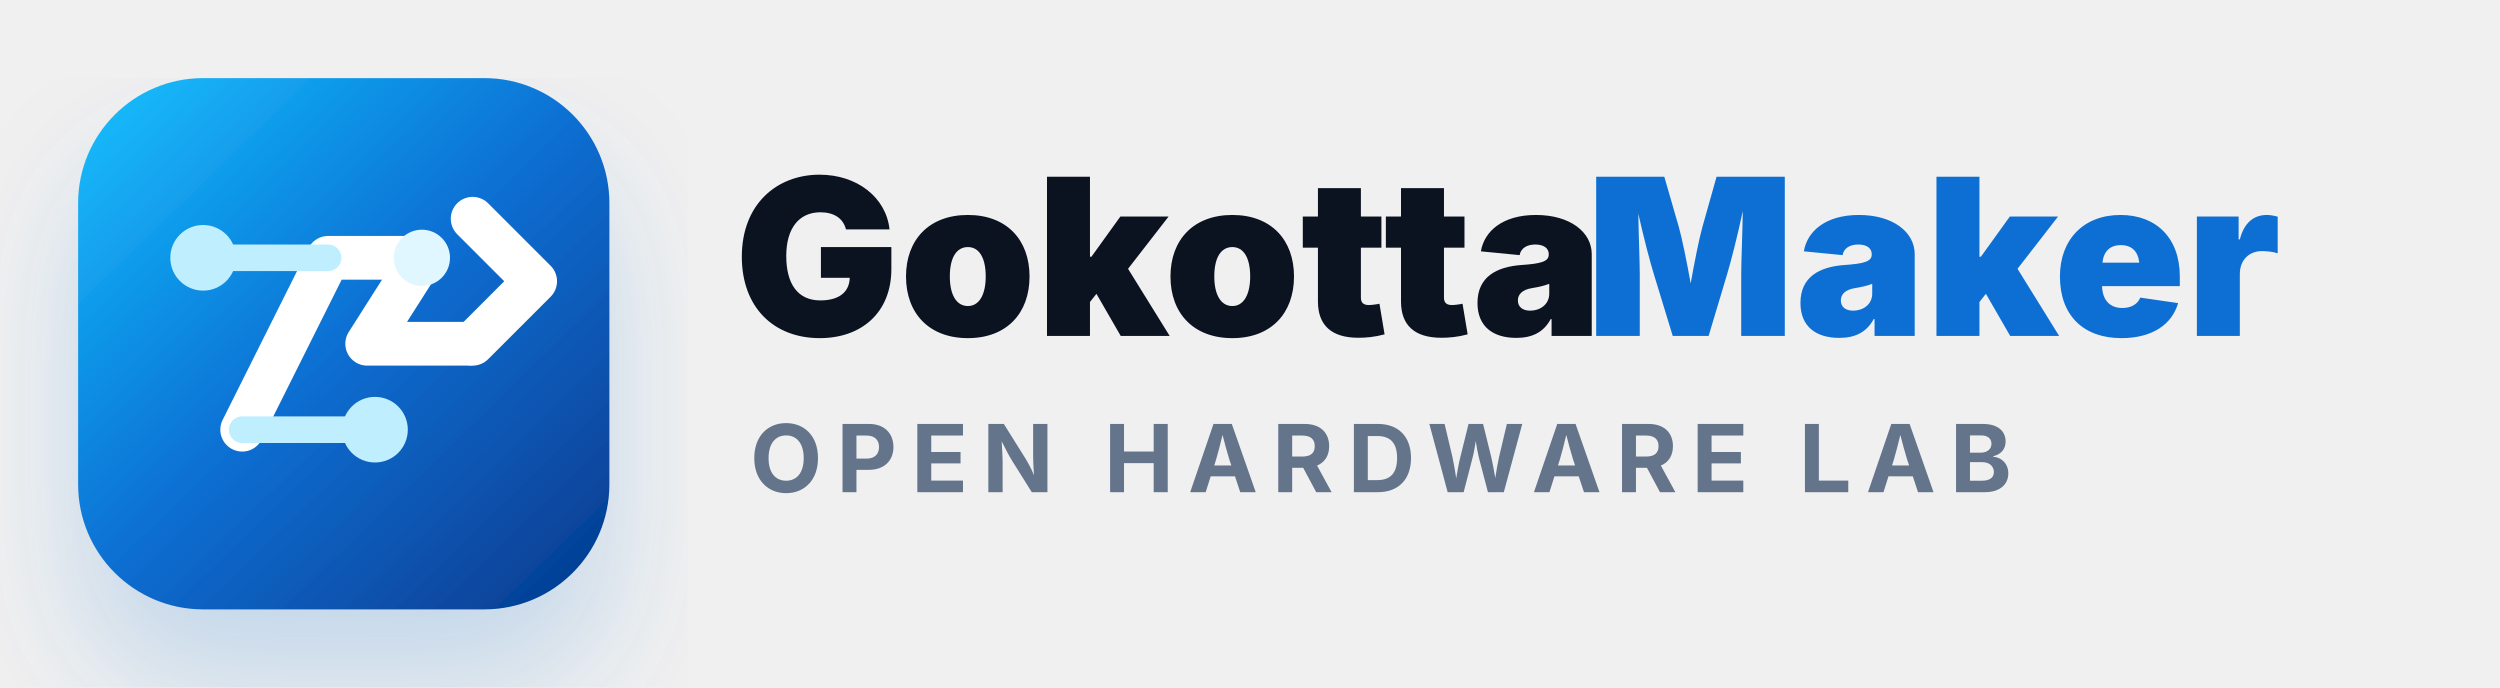
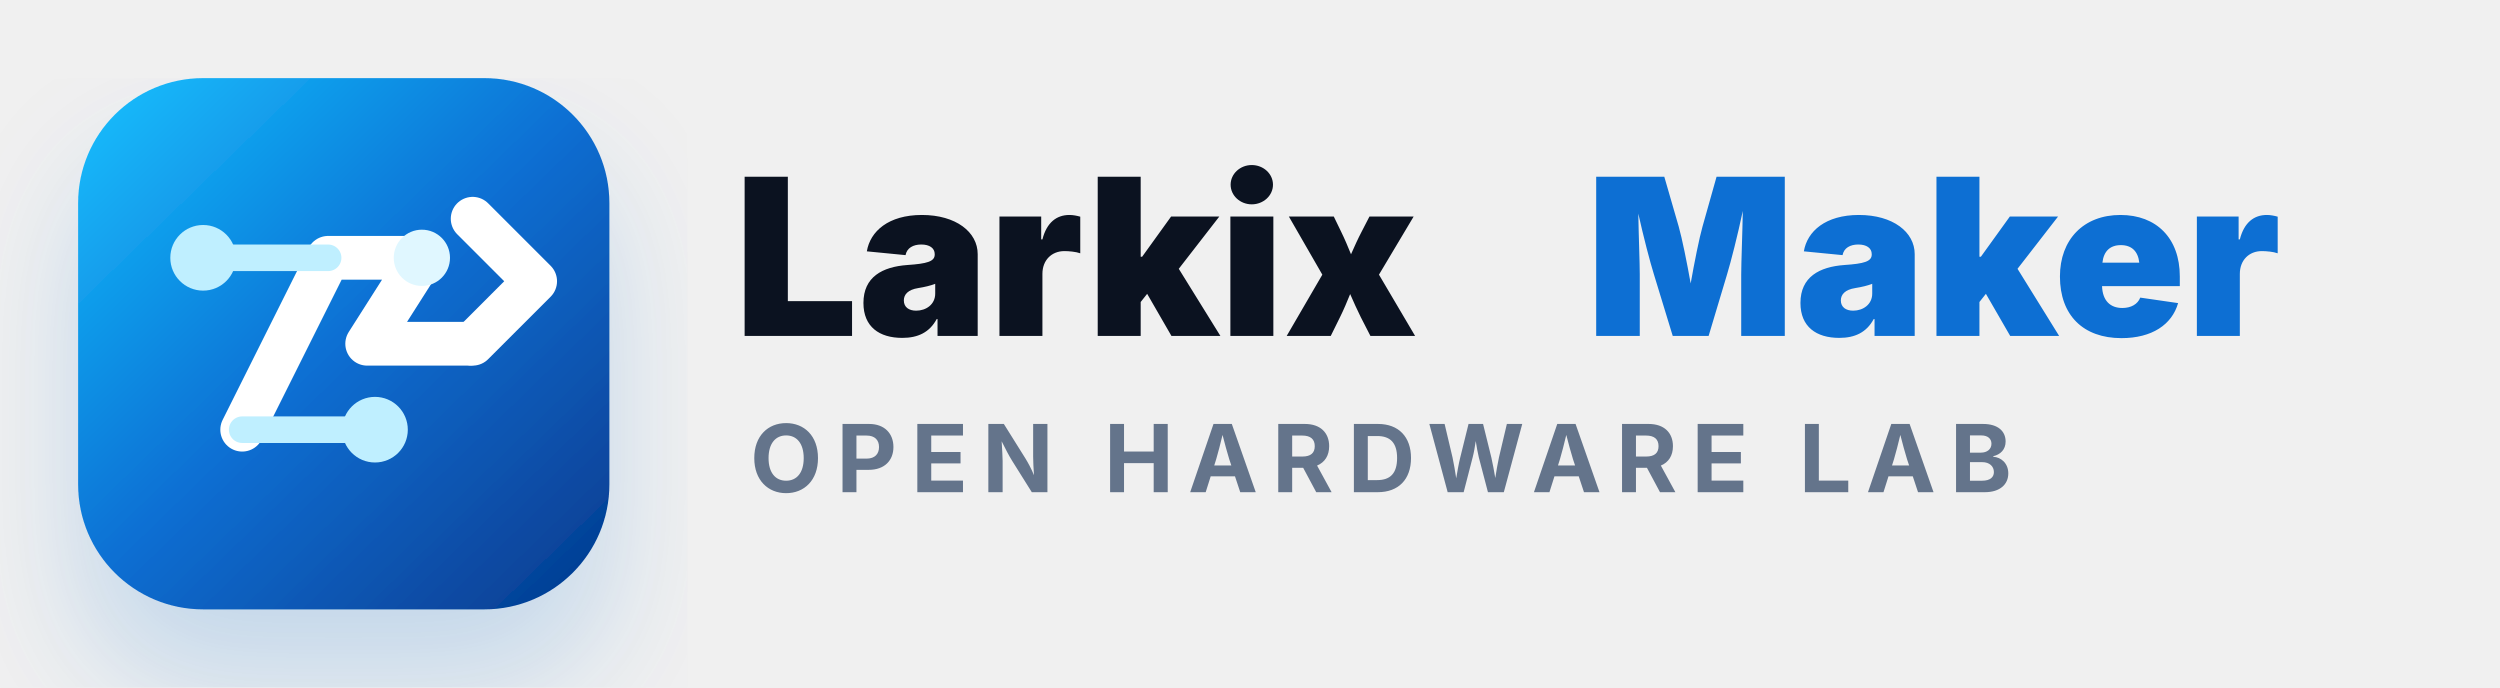
<svg xmlns="http://www.w3.org/2000/svg" width="320" height="88" viewBox="0 0 320 88" fill="none" role="img" aria-labelledby="title desc">
  <defs>
    <linearGradient id="gm10-blue" x1="10" y1="10" x2="76" y2="78" gradientUnits="userSpaceOnUse">
      <stop stop-color="#15C2FF" />
      <stop offset="0.5" stop-color="#0D6FD3" />
      <stop offset="1" stop-color="#053B8F" />
    </linearGradient>
    <filter id="gm10-shadow" x="0" y="0" width="88" height="88" filterUnits="userSpaceOnUse" color-interpolation-filters="sRGB">
      <feDropShadow dx="0" dy="10" stdDeviation="8" flood-color="#0D6FD3" flood-opacity="0.18" />
    </filter>
  </defs>
  <g filter="url(#gm10-shadow)">
    <rect x="10" y="10" width="68" height="68" rx="16" fill="url(#gm10-blue)" />
    <path d="M31 55L42 33H54L47 44H60" stroke="white" stroke-width="5.6" stroke-linecap="round" stroke-linejoin="round" />
    <path d="M60.5 44L68.5 36L60.5 28" stroke="white" stroke-width="5.6" stroke-linecap="round" stroke-linejoin="round" />
    <path d="M26 33H42" stroke="#BFEFFF" stroke-width="3.4" stroke-linecap="round" />
    <path d="M31 55H48" stroke="#BFEFFF" stroke-width="3.4" stroke-linecap="round" />
    <circle cx="26" cy="33" r="4.2" fill="#BFEFFF" />
    <circle cx="48" cy="55" r="4.2" fill="#BFEFFF" />
    <circle cx="54" cy="33" r="3.6" fill="#E0F7FF" />
  </g>
-   <text x="94" y="43" fill="#0B1220" font-family="Inter, Segoe UI, Microsoft YaHei, Arial, sans-serif" font-size="28" font-weight="850" letter-spacing="0">Gokotta</text>
+   <text x="94" y="43" fill="#0B1220" font-family="Inter, Segoe UI, Microsoft YaHei, Arial, sans-serif" font-size="28" font-weight="850" letter-spacing="0">Larkix</text>
  <text x="203" y="43" fill="#0D6FD3" font-family="Inter, Segoe UI, Microsoft YaHei, Arial, sans-serif" font-size="28" font-weight="850" letter-spacing="0">Maker</text>
  <text x="96" y="63" fill="#64748B" font-family="Inter, Segoe UI, Microsoft YaHei, Arial, sans-serif" font-size="12" font-weight="700" letter-spacing="1.8">OPEN HARDWARE LAB</text>
</svg>
